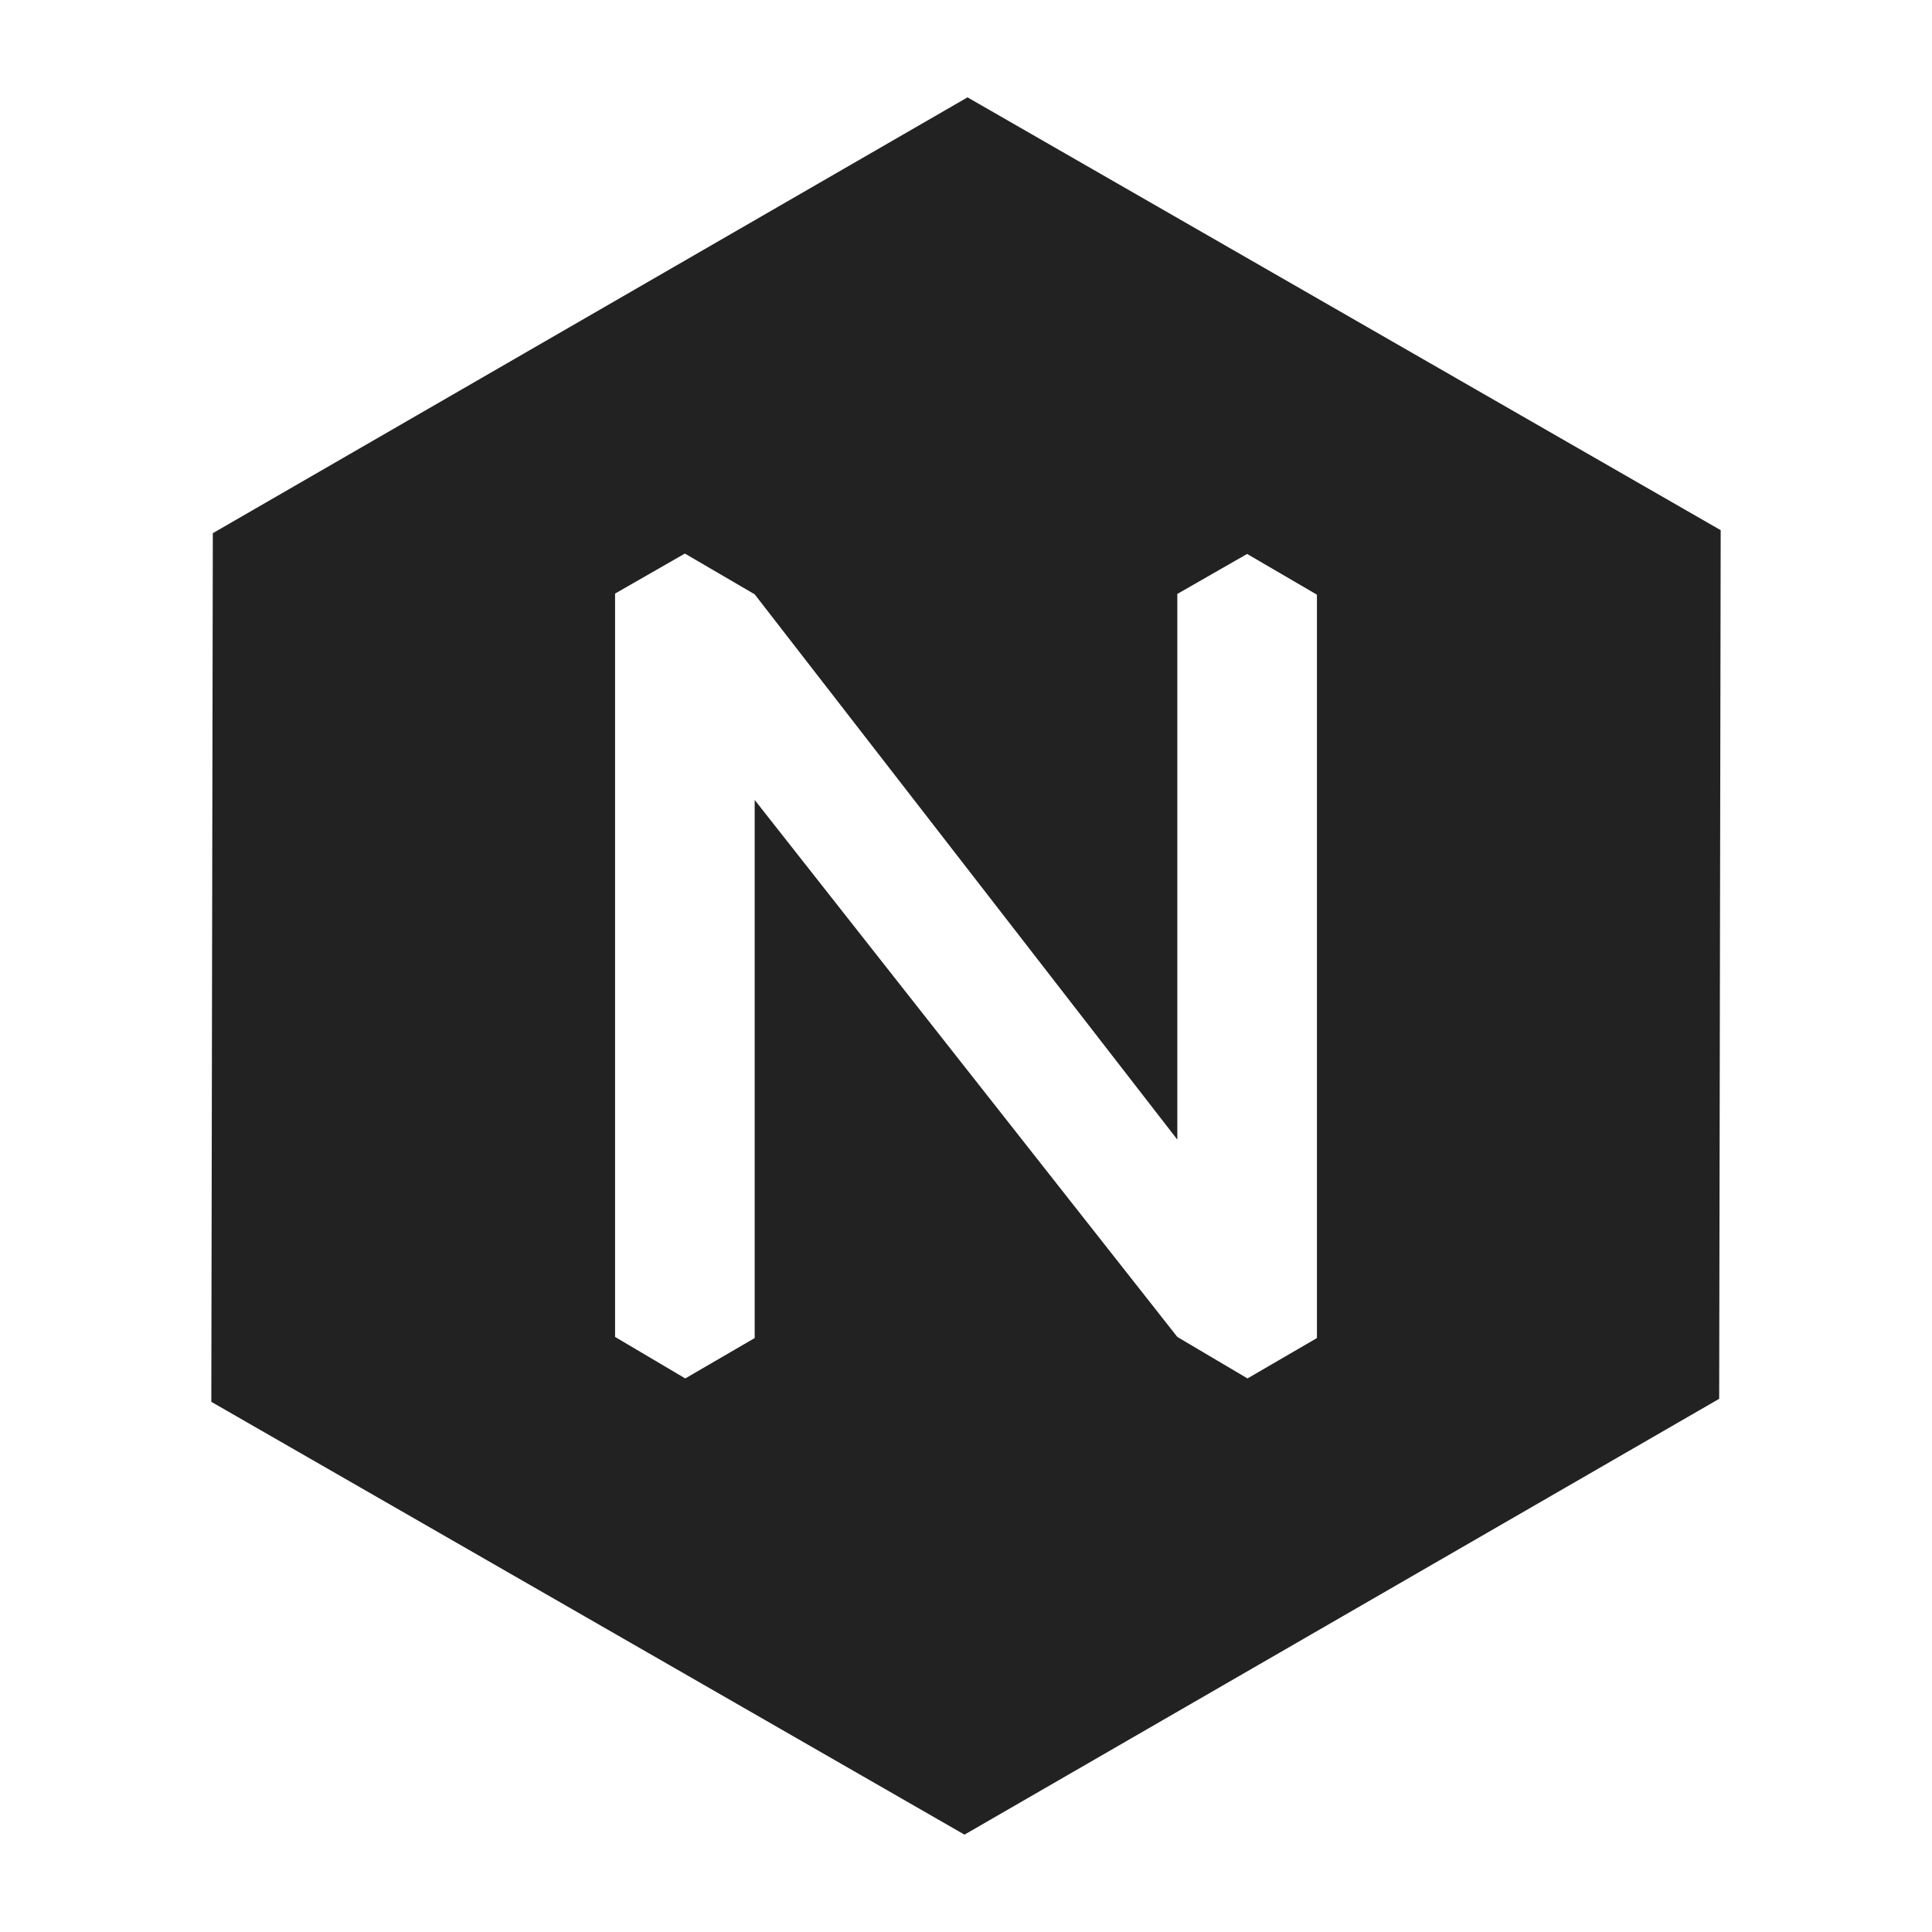
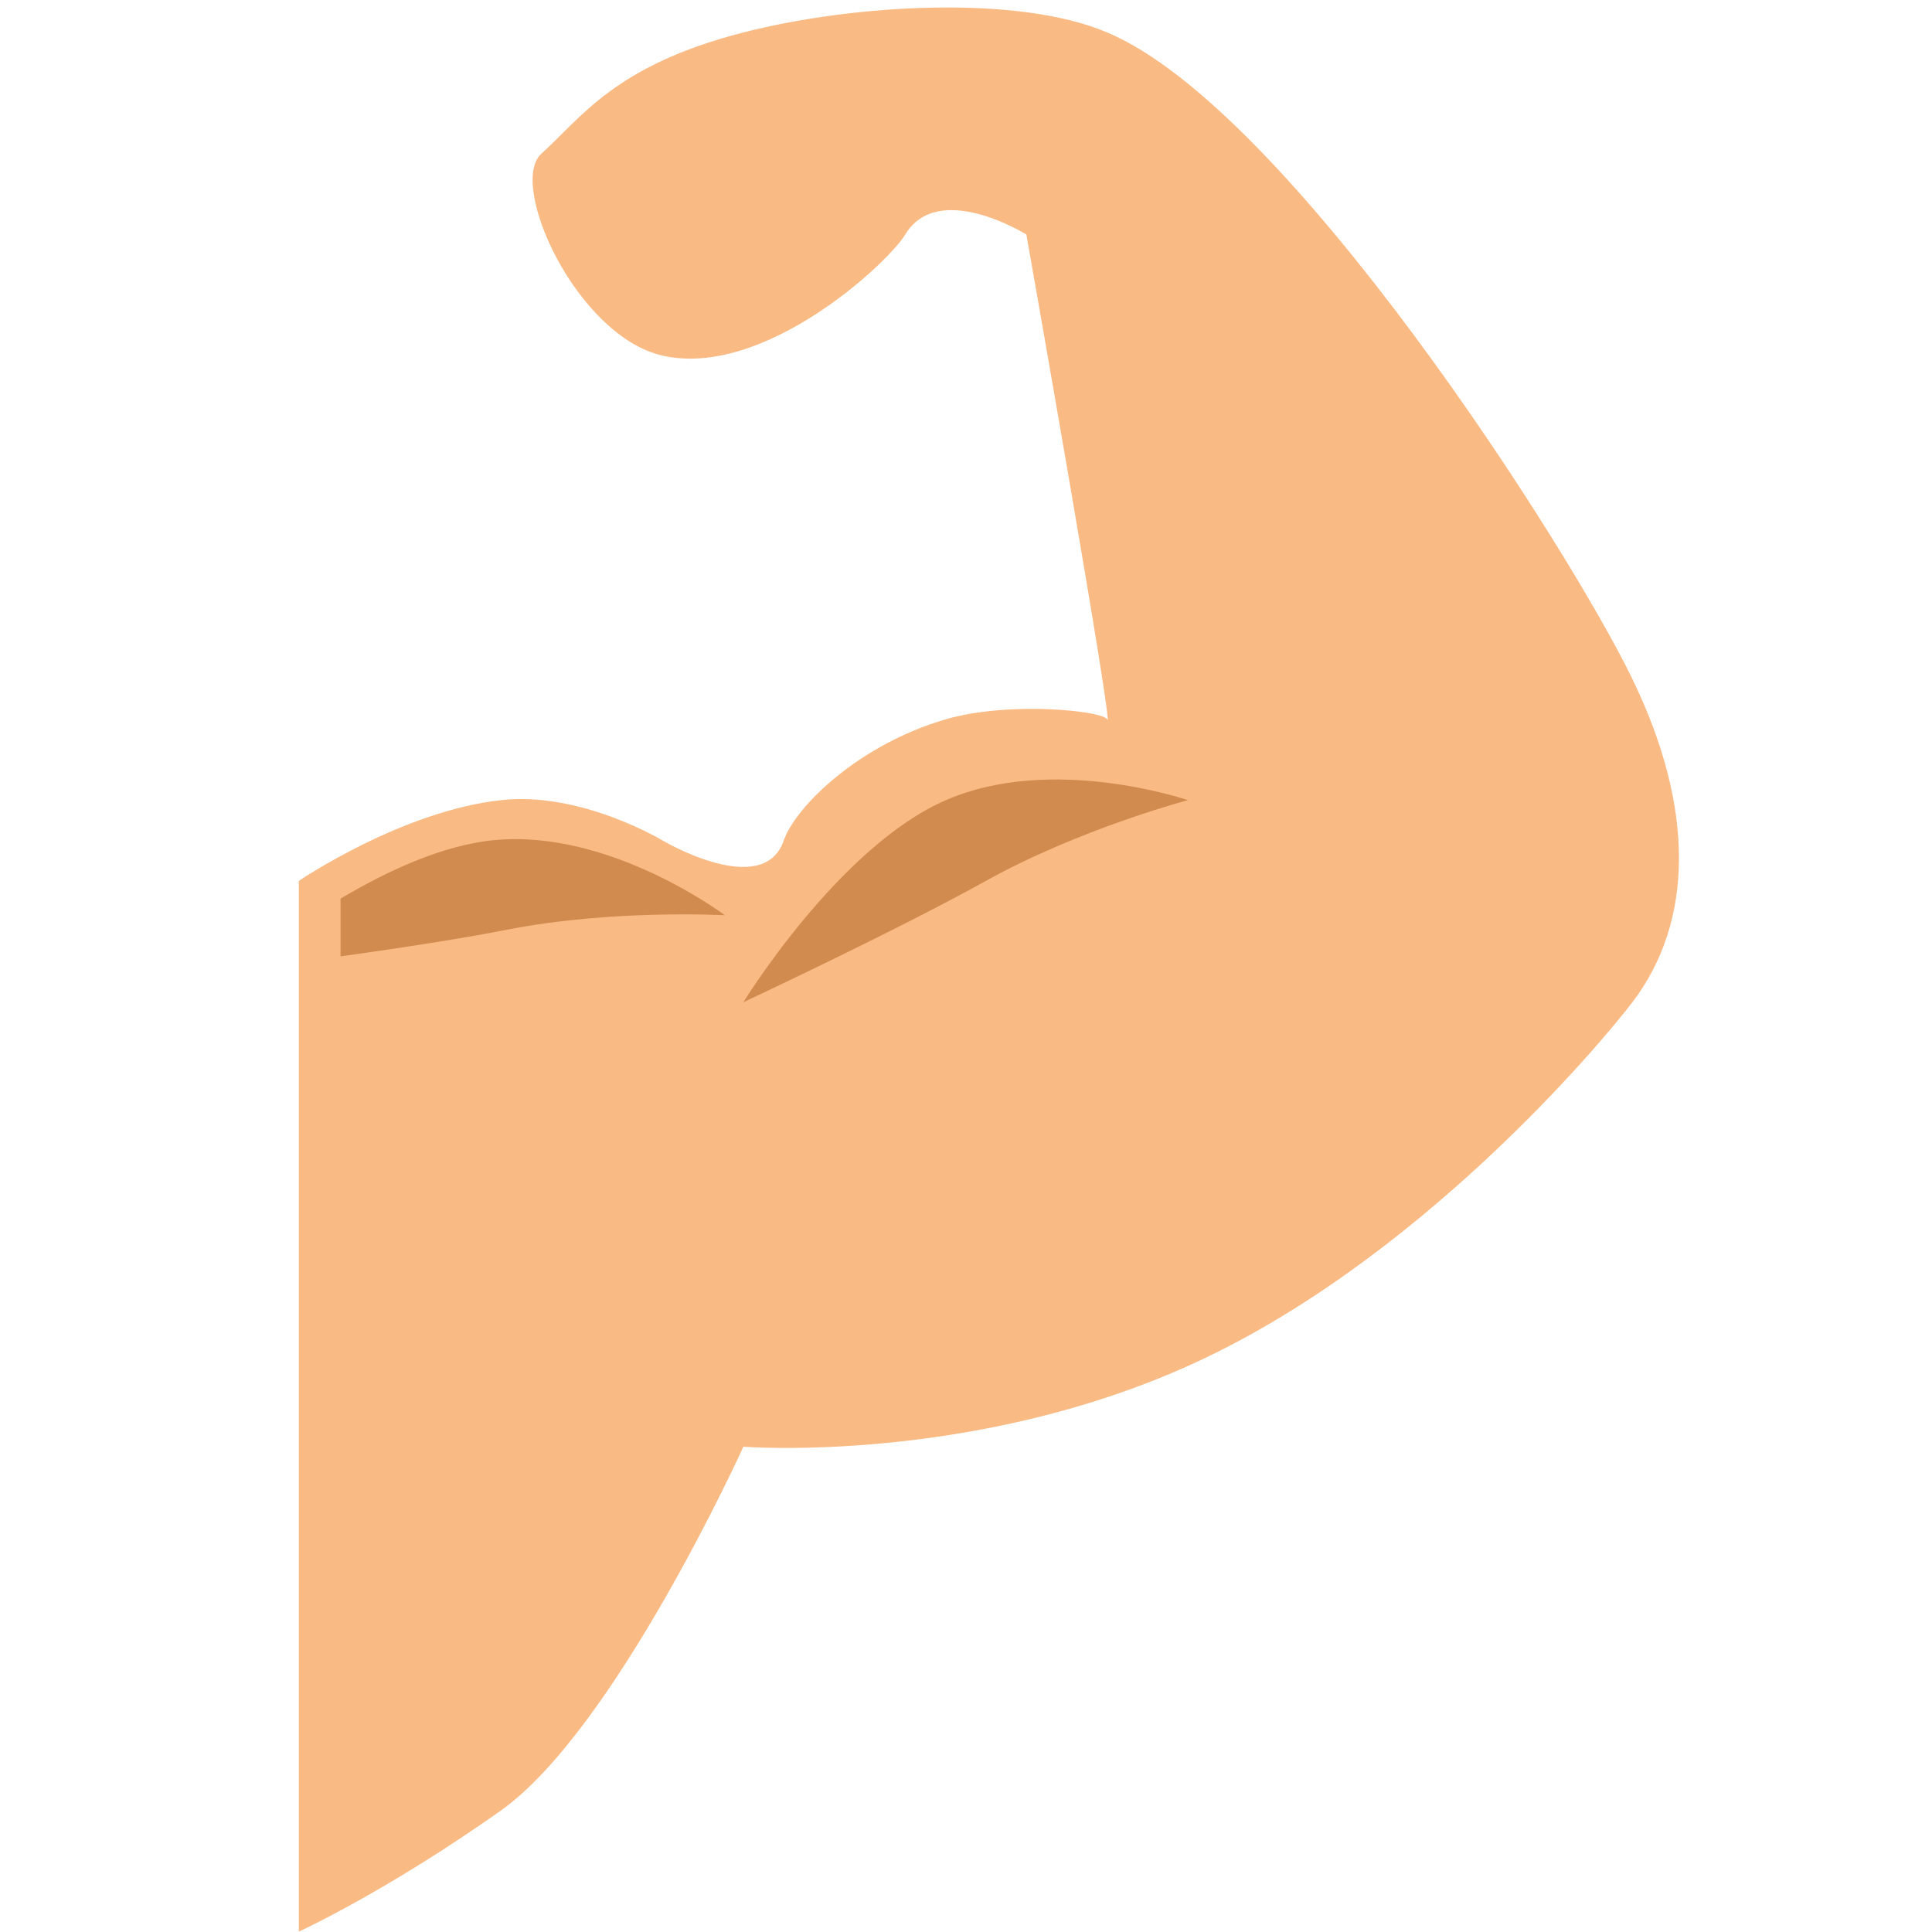
- <svg xmlns="http://www.w3.org/2000/svg" xml:space="preserve" enable-background="new 0 0 512 512" viewBox="0 0 512 512" height="512px" width="512px" y="0px" x="0px" id="NexT" version="1.1">
-   <defs id="defs3388" />
-   <path style="fill:#222222;fill-opacity:1" id="path3384" d="M 256.4,25.8 56.4,141.3 56,371.5 255.6,486.2 455.6,370.7 456,140.5 Z m 92.6,328.8 -18.4,10.7 -18.6,-11 0,0 -112,-142.3 0,142.6 -18.4,10.7 -18.6,-11 0,-197 18.5,-10.6 18.5,10.8 0,0 112,144.5 0,-144.6 18.5,-10.6 18.5,10.8 z" />
+ <svg xmlns="http://www.w3.org/2000/svg" class="icon" width="200px" height="200.00px" viewBox="0 0 1024 1024" version="1.1">
+   <path d="M158.4 466.9s54.3-37 107.1-42.8c42.4-4.8 85.7 21.4 85.7 21.4s53.3 31.5 64.2 0c6.3-18.1 39.8-50.8 85.7-64.2 33.8-9.9 83.8-4.5 85.7 0 4.5 10.5-42.8-257-42.8-257s-46.6-29.1-64.2 0c-9.6 15.7-75.2 76.3-128.6 64.2-45.5-10.3-82.3-90.9-64.2-107.1 21-18.8 38.6-46.7 107-64.2 58.9-15.1 146-20 192.8 0 95.9 40.1 245.1 273.7 278.4 342.7 33.5 69.1 32.3 128.9 0 171.3-16.6 21.8-114 138.3-235.6 192.8C513.5 776.1 394 766.8 394 766.8s-67.9 149.8-128.5 192.8c-60.6 42.9-107.1 64.2-107.1 64.2V466.9z" fill="#F9BA84" />
+   <path d="M629.6 424.1s-57.4 15.2-107.1 42.8C476 492.8 394 531.2 394 531.2s50.5-82.3 107.1-107c56.6-24.8 128.5-0.1 128.5-0.1z" fill="#D18B4F" />
+   <path d="M261.9 445.3c-27.3 2.6-56.9 16.4-81.4 31v30.6c28.6-4 63.1-9.2 88.6-14.2 55.9-10.9 115.1-7.6 115.1-7.6s-60.8-45.8-122.3-39.8z" fill="#D18B4F" />
</svg>
